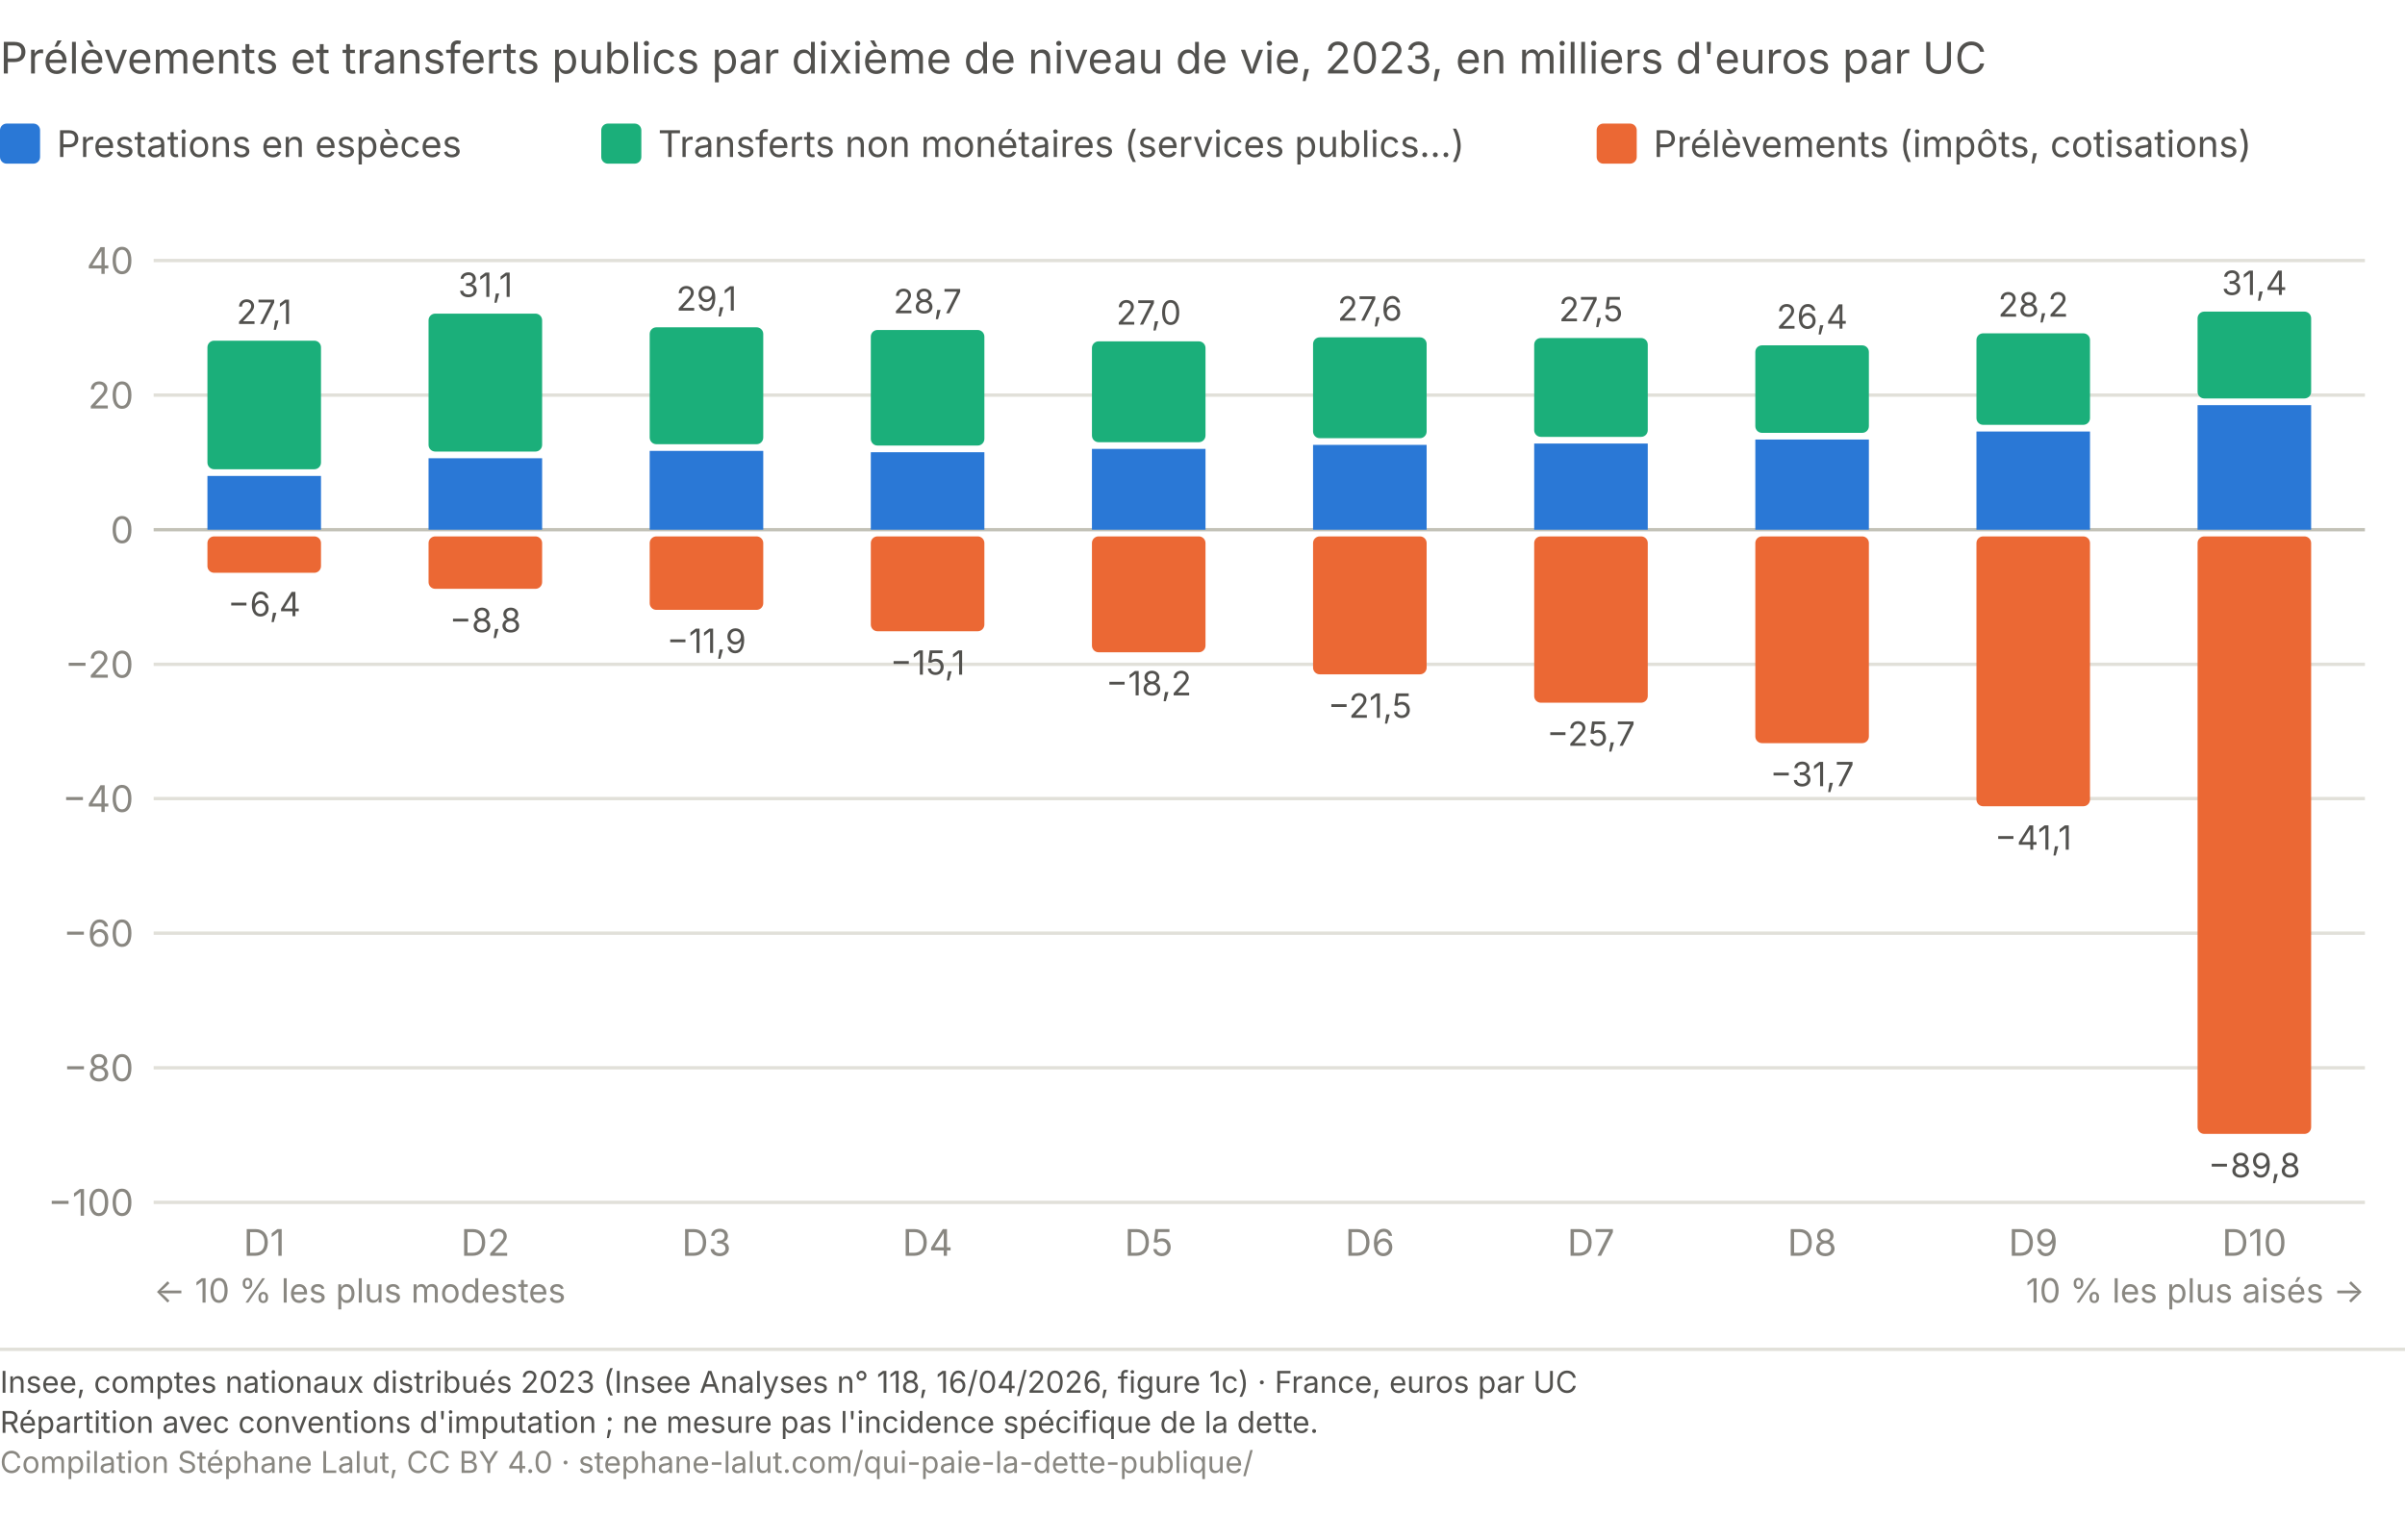
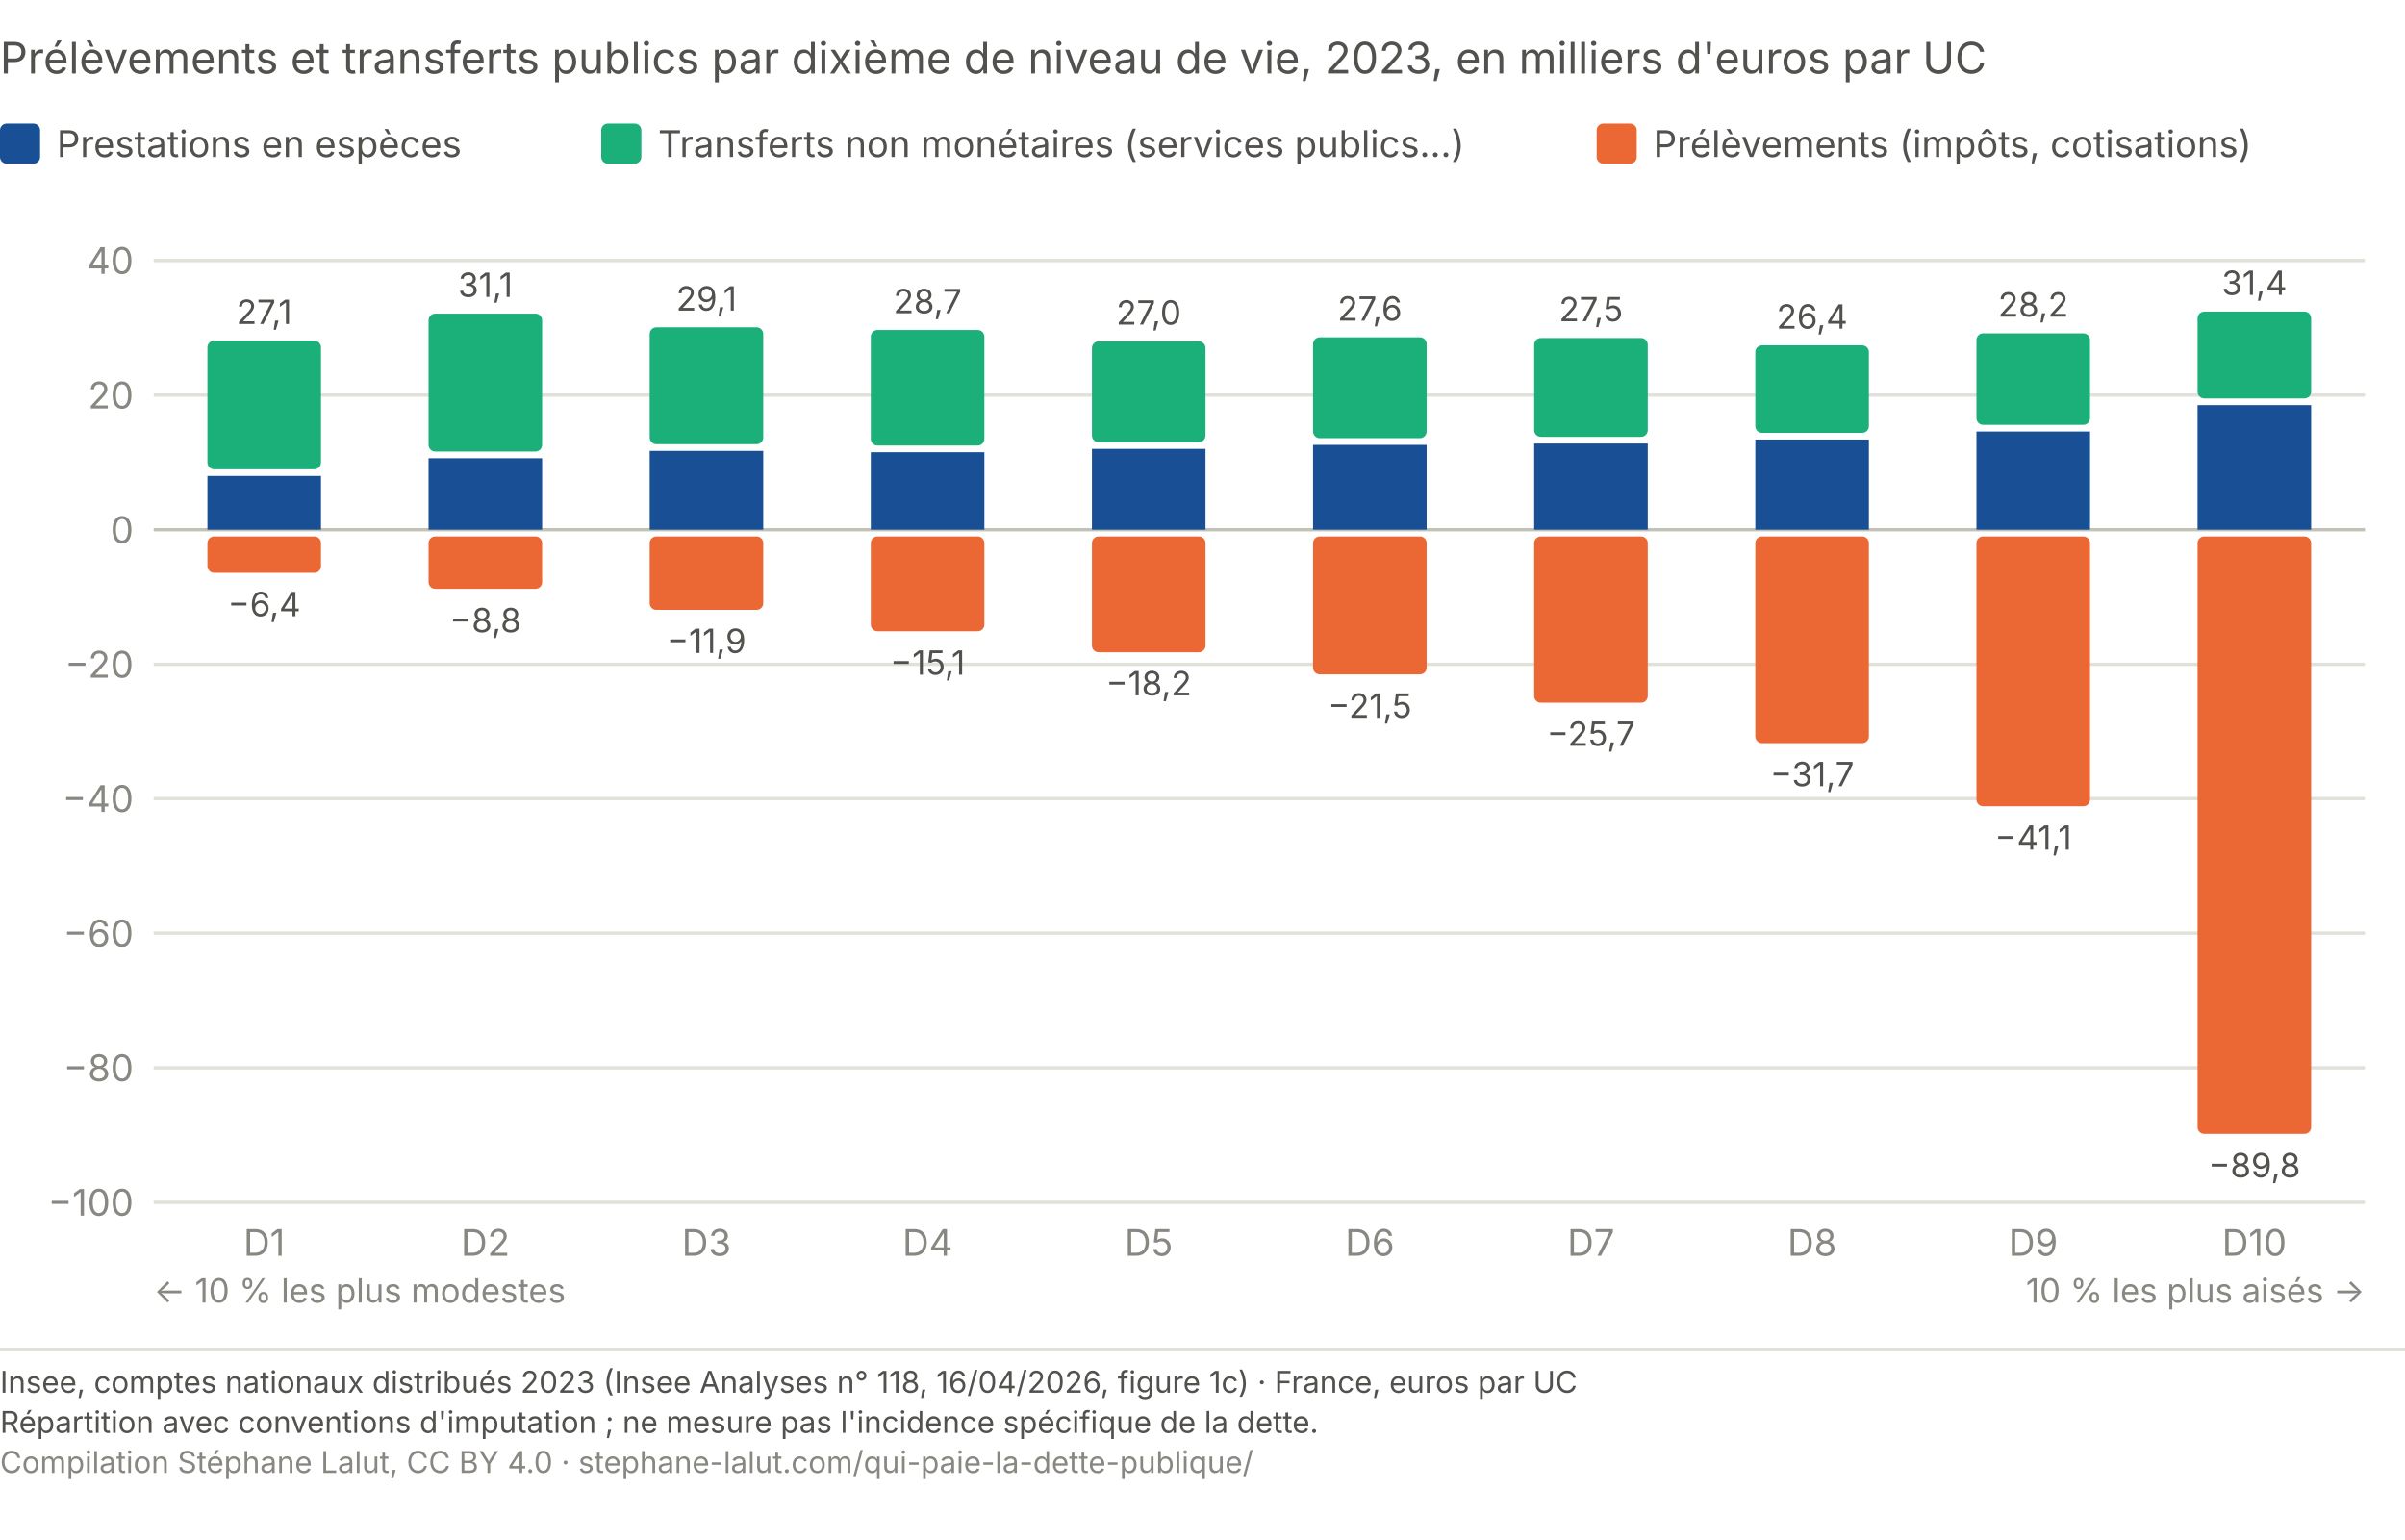
<svg xmlns="http://www.w3.org/2000/svg" viewBox="0 0 720 461" role="img" aria-labelledby="qp-red-t qp-red-d" font-family="system-ui, -apple-system, Segoe UI, sans-serif">
  <text x="0.0" y="22.0" font-size="13" fill="#52514e" text-anchor="start">Prélèvements et transferts publics par dixième de niveau de vie, 2023, en milliers d'euros par UC</text>
-   <rect x="0" y="37" width="12" height="12" rx="2" fill="#2a78d6" />
+   <rect x="0" y="37" width="12" height="12" rx="2" fill="#184f95" />
  <text x="17.0" y="47.0" font-size="11" fill="#52514e" text-anchor="start">Prestations en espèces</text>
  <rect x="180" y="37" width="12" height="12" rx="2" fill="#1baf7a" />
  <text x="197.0" y="47.0" font-size="11" fill="#52514e" text-anchor="start">Transferts non monétaires (services publics…)</text>
  <rect x="478" y="37" width="12" height="12" rx="2" fill="#eb6834" />
  <text x="495.0" y="47.0" font-size="11" fill="#52514e" text-anchor="start">Prélèvements (impôts, cotisations)</text>
  <line x1="46" y1="360.0" x2="708" y2="360.0" stroke="#e1e0d9" stroke-width="1" />
  <text x="40.0" y="364.0" font-size="11" fill="#898781" text-anchor="end">−100</text>
  <line x1="46" y1="319.7" x2="708" y2="319.7" stroke="#e1e0d9" stroke-width="1" />
  <text x="40.0" y="323.7" font-size="11" fill="#898781" text-anchor="end">−80</text>
  <line x1="46" y1="279.4" x2="708" y2="279.4" stroke="#e1e0d9" stroke-width="1" />
  <text x="40.0" y="283.4" font-size="11" fill="#898781" text-anchor="end">−60</text>
  <line x1="46" y1="239.1" x2="708" y2="239.1" stroke="#e1e0d9" stroke-width="1" />
  <text x="40.0" y="243.1" font-size="11" fill="#898781" text-anchor="end">−40</text>
  <line x1="46" y1="198.9" x2="708" y2="198.9" stroke="#e1e0d9" stroke-width="1" />
  <text x="40.0" y="202.9" font-size="11" fill="#898781" text-anchor="end">−20</text>
  <line x1="46" y1="158.6" x2="708" y2="158.6" stroke="#c3c2b7" stroke-width="1" />
  <text x="40.0" y="162.6" font-size="11" fill="#898781" text-anchor="end">0</text>
  <line x1="46" y1="118.3" x2="708" y2="118.3" stroke="#e1e0d9" stroke-width="1" />
  <text x="40.0" y="122.3" font-size="11" fill="#898781" text-anchor="end">20</text>
  <line x1="46" y1="78.0" x2="708" y2="78.0" stroke="#e1e0d9" stroke-width="1" />
  <text x="40.0" y="82.0" font-size="11" fill="#898781" text-anchor="end">40</text>
-   <rect x="62.1" y="142.5" width="34" height="16.1" fill="#2a78d6" />
+   <rect x="62.1" y="142.5" width="34" height="16.1" fill="#184f95" />
  <rect x="62.1" y="102.0" width="34" height="38.5" rx="2" fill="#1baf7a" />
  <rect x="62.1" y="160.6" width="34" height="10.9" rx="2" fill="#eb6834" />
  <text x="79.1" y="97.0" font-size="10" fill="#52514e" text-anchor="middle">27,1</text>
  <text x="79.1" y="184.5" font-size="10" fill="#52514e" text-anchor="middle">−6,4</text>
  <text x="79.1" y="376.0" font-size="11" fill="#898781" text-anchor="middle">D1</text>
-   <rect x="128.3" y="137.2" width="34" height="21.4" fill="#2a78d6" />
+   <rect x="128.3" y="137.2" width="34" height="21.4" fill="#184f95" />
  <rect x="128.3" y="93.9" width="34" height="41.3" rx="2" fill="#1baf7a" />
  <rect x="128.3" y="160.6" width="34" height="15.7" rx="2" fill="#eb6834" />
  <text x="145.3" y="88.9" font-size="10" fill="#52514e" text-anchor="middle">31,1</text>
  <text x="145.3" y="189.3" font-size="10" fill="#52514e" text-anchor="middle">−8,8</text>
  <text x="145.3" y="376.0" font-size="11" fill="#898781" text-anchor="middle">D2</text>
-   <rect x="194.5" y="135.0" width="34" height="23.6" fill="#2a78d6" />
+   <rect x="194.5" y="135.0" width="34" height="23.6" fill="#184f95" />
  <rect x="194.5" y="98.0" width="34" height="35.0" rx="2" fill="#1baf7a" />
  <rect x="194.5" y="160.6" width="34" height="22.0" rx="2" fill="#eb6834" />
  <text x="211.5" y="93.0" font-size="10" fill="#52514e" text-anchor="middle">29,1</text>
  <text x="211.5" y="195.5" font-size="10" fill="#52514e" text-anchor="middle">−11,9</text>
  <text x="211.5" y="376.0" font-size="11" fill="#898781" text-anchor="middle">D3</text>
-   <rect x="260.7" y="135.4" width="34" height="23.2" fill="#2a78d6" />
+   <rect x="260.7" y="135.4" width="34" height="23.2" fill="#184f95" />
  <rect x="260.7" y="98.8" width="34" height="34.6" rx="2" fill="#1baf7a" />
  <rect x="260.7" y="160.6" width="34" height="28.4" rx="2" fill="#eb6834" />
  <text x="277.7" y="93.8" font-size="10" fill="#52514e" text-anchor="middle">28,7</text>
  <text x="277.7" y="202.0" font-size="10" fill="#52514e" text-anchor="middle">−15,1</text>
  <text x="277.7" y="376.0" font-size="11" fill="#898781" text-anchor="middle">D4</text>
-   <rect x="326.9" y="134.4" width="34" height="24.2" fill="#2a78d6" />
+   <rect x="326.9" y="134.4" width="34" height="24.2" fill="#184f95" />
  <rect x="326.9" y="102.2" width="34" height="30.2" rx="2" fill="#1baf7a" />
  <rect x="326.9" y="160.6" width="34" height="34.7" rx="2" fill="#eb6834" />
  <text x="343.9" y="97.2" font-size="10" fill="#52514e" text-anchor="middle">27,0</text>
  <text x="343.9" y="208.2" font-size="10" fill="#52514e" text-anchor="middle">−18,2</text>
  <text x="343.9" y="376.0" font-size="11" fill="#898781" text-anchor="middle">D5</text>
-   <rect x="393.1" y="133.2" width="34" height="25.4" fill="#2a78d6" />
+   <rect x="393.1" y="133.2" width="34" height="25.4" fill="#184f95" />
  <rect x="393.1" y="101.0" width="34" height="30.2" rx="2" fill="#1baf7a" />
  <rect x="393.1" y="160.6" width="34" height="41.3" rx="2" fill="#eb6834" />
  <text x="410.1" y="96.0" font-size="10" fill="#52514e" text-anchor="middle">27,6</text>
  <text x="410.1" y="214.9" font-size="10" fill="#52514e" text-anchor="middle">−21,5</text>
  <text x="410.1" y="376.0" font-size="11" fill="#898781" text-anchor="middle">D6</text>
-   <rect x="459.3" y="132.8" width="34" height="25.8" fill="#2a78d6" />
+   <rect x="459.3" y="132.8" width="34" height="25.8" fill="#184f95" />
  <rect x="459.3" y="101.2" width="34" height="29.6" rx="2" fill="#1baf7a" />
  <rect x="459.3" y="160.6" width="34" height="49.8" rx="2" fill="#eb6834" />
  <text x="476.3" y="96.2" font-size="10" fill="#52514e" text-anchor="middle">27,5</text>
  <text x="476.3" y="223.3" font-size="10" fill="#52514e" text-anchor="middle">−25,7</text>
  <text x="476.3" y="376.0" font-size="11" fill="#898781" text-anchor="middle">D7</text>
-   <rect x="525.5" y="131.6" width="34" height="27.0" fill="#2a78d6" />
+   <rect x="525.5" y="131.6" width="34" height="27.0" fill="#184f95" />
  <rect x="525.5" y="103.4" width="34" height="26.2" rx="2" fill="#1baf7a" />
  <rect x="525.5" y="160.6" width="34" height="61.9" rx="2" fill="#eb6834" />
  <text x="542.5" y="98.4" font-size="10" fill="#52514e" text-anchor="middle">26,4</text>
  <text x="542.5" y="235.4" font-size="10" fill="#52514e" text-anchor="middle">−31,7</text>
  <text x="542.5" y="376.0" font-size="11" fill="#898781" text-anchor="middle">D8</text>
-   <rect x="591.7" y="129.2" width="34" height="29.4" fill="#2a78d6" />
+   <rect x="591.7" y="129.2" width="34" height="29.4" fill="#184f95" />
  <rect x="591.7" y="99.8" width="34" height="27.4" rx="2" fill="#1baf7a" />
  <rect x="591.7" y="160.6" width="34" height="80.8" rx="2" fill="#eb6834" />
  <text x="608.7" y="94.8" font-size="10" fill="#52514e" text-anchor="middle">28,2</text>
  <text x="608.7" y="254.4" font-size="10" fill="#52514e" text-anchor="middle">−41,1</text>
  <text x="608.7" y="376.0" font-size="11" fill="#898781" text-anchor="middle">D9</text>
-   <rect x="657.9" y="121.3" width="34" height="37.3" fill="#2a78d6" />
+   <rect x="657.9" y="121.3" width="34" height="37.3" fill="#184f95" />
  <rect x="657.9" y="93.3" width="34" height="26.0" rx="2" fill="#1baf7a" />
  <rect x="657.9" y="160.6" width="34" height="178.9" rx="2" fill="#eb6834" />
  <text x="674.9" y="88.3" font-size="10" fill="#52514e" text-anchor="middle">31,4</text>
  <text x="674.9" y="352.5" font-size="10" fill="#52514e" text-anchor="middle">−89,8</text>
  <text x="674.9" y="376.0" font-size="11" fill="#898781" text-anchor="middle">D10</text>
  <text x="46.0" y="390.0" font-size="10" fill="#898781" text-anchor="start">← 10 % les plus modestes</text>
  <text x="708.0" y="390.0" font-size="10" fill="#898781" text-anchor="end">10 % les plus aisés →</text>
  <line x1="0" y1="404.0" x2="720" y2="404.0" stroke="#e1e0d9" stroke-width="1" />
  <text x="0" y="417.0" font-family="system-ui, -apple-system, Segoe UI, sans-serif" font-size="9" fill="#52514e">Insee, comptes nationaux distribués 2023 (Insee Analyses n° 118, 16/04/2026, figure 1c) · France, euros par UC</text>
  <text x="0" y="429.0" font-family="system-ui, -apple-system, Segoe UI, sans-serif" font-size="9" fill="#52514e">Répartition avec conventions d'imputation ; ne mesure pas l'incidence spécifique de la dette.</text>
  <text x="0" y="441.0" font-family="system-ui, -apple-system, Segoe UI, sans-serif" font-size="9" fill="#898781">Compilation Stéphane Lalut, CC BY 4.0 · stephane-lalut.com/qui-paie-la-dette-publique/</text>
</svg>
